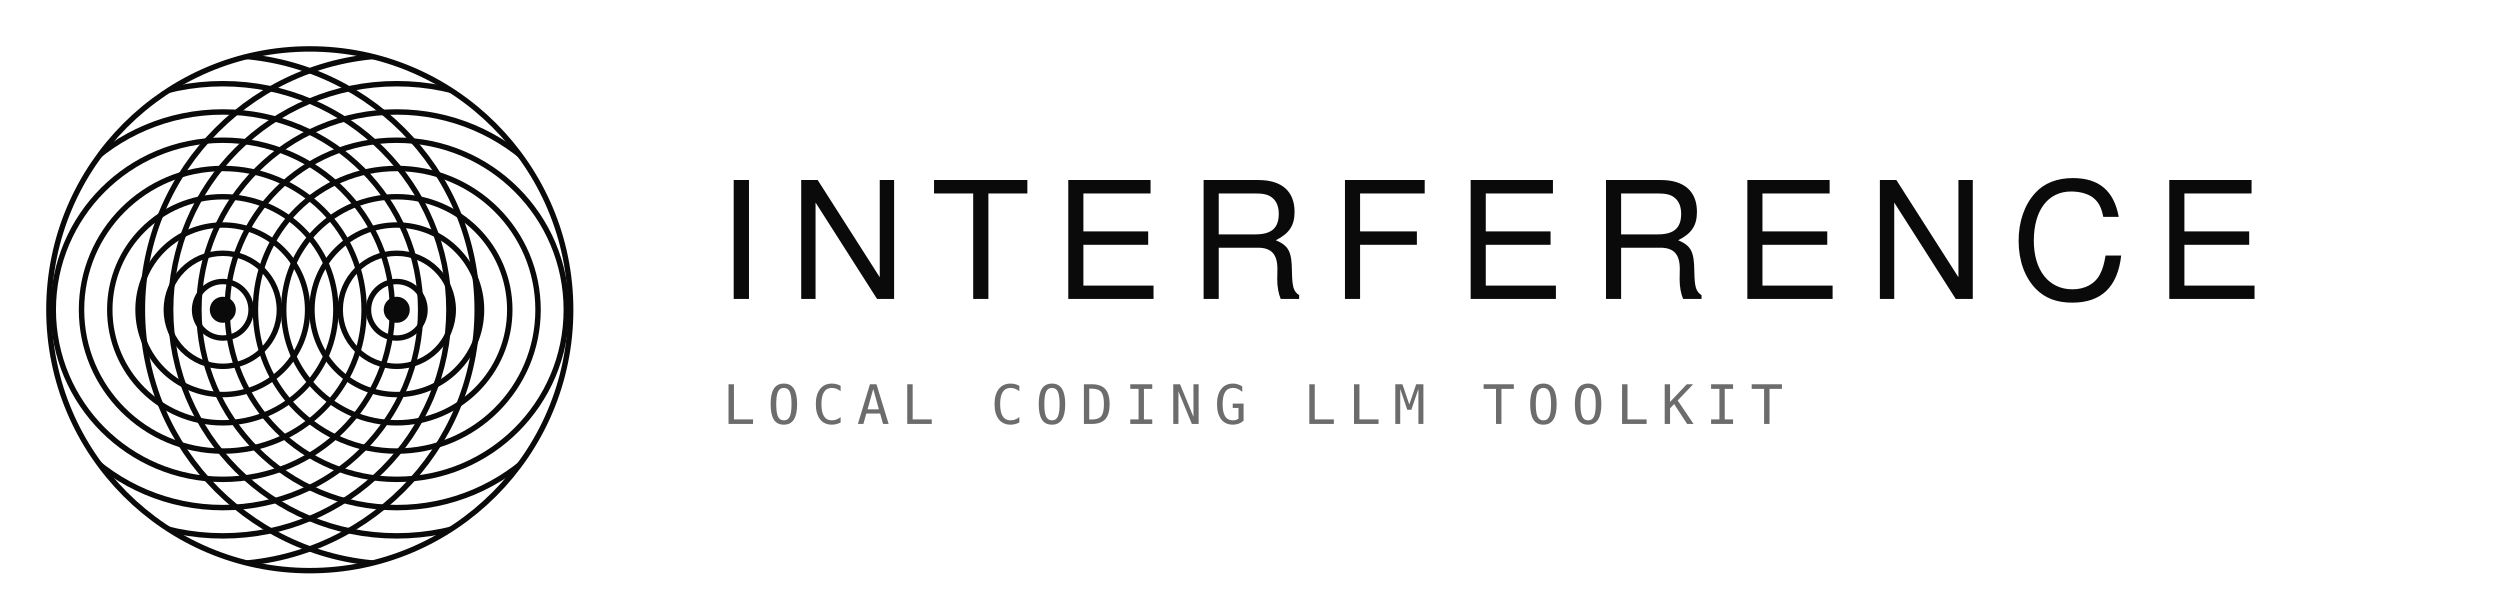
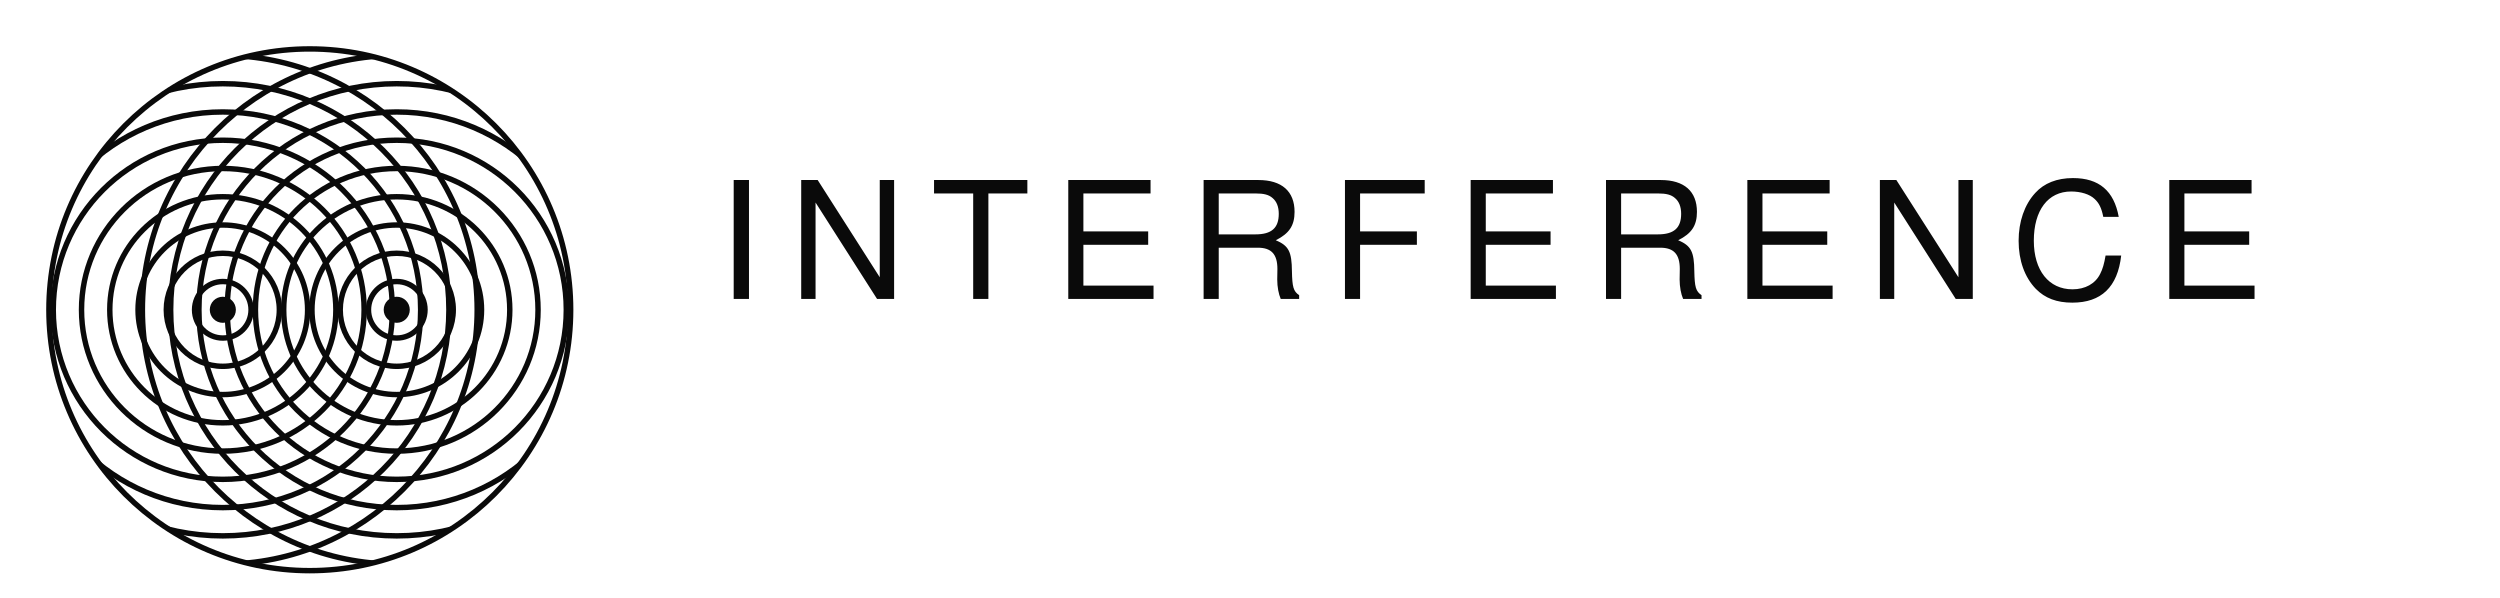
<svg xmlns="http://www.w3.org/2000/svg" viewBox="0 0 460 110" width="460" height="110" role="img" aria-label="Interference">
  <defs>
    <clipPath id="lk-clip-l">
      <circle cx="50" cy="50" r="48" />
    </clipPath>
  </defs>
  <g transform="translate(7,7)">
    <g clip-path="url(#lk-clip-l)" fill="none" stroke="#0a0a0a" stroke-width="1">
      <circle cx="34" cy="50" r="5.2" />
      <circle cx="34" cy="50" r="10.4" />
      <circle cx="34" cy="50" r="15.6" />
      <circle cx="34" cy="50" r="20.8" />
      <circle cx="34" cy="50" r="26" />
      <circle cx="34" cy="50" r="31.2" />
      <circle cx="34" cy="50" r="36.4" />
      <circle cx="34" cy="50" r="41.6" />
      <circle cx="34" cy="50" r="46.8" />
      <circle cx="66" cy="50" r="5.2" />
      <circle cx="66" cy="50" r="10.4" />
      <circle cx="66" cy="50" r="15.6" />
      <circle cx="66" cy="50" r="20.8" />
      <circle cx="66" cy="50" r="26" />
      <circle cx="66" cy="50" r="31.2" />
      <circle cx="66" cy="50" r="36.4" />
      <circle cx="66" cy="50" r="41.6" />
      <circle cx="66" cy="50" r="46.8" />
    </g>
    <circle cx="34" cy="50" r="2.4" fill="#0a0a0a" />
    <circle cx="66" cy="50" r="2.4" fill="#0a0a0a" />
    <circle cx="50" cy="50" r="48" fill="none" stroke="#0a0a0a" stroke-width="1" />
  </g>
  <g transform="translate(132,0)" fill="#0a0a0a">
    <text x="0" y="55" font-family="'Helvetica Neue', Helvetica, Arial, sans-serif" font-weight="500" font-size="30" letter-spacing="4.8">INTERFERENCE</text>
-     <text x="1" y="78" font-family="'JetBrains Mono', 'IBM Plex Mono', ui-monospace, monospace" font-weight="500" font-size="10" letter-spacing="2.2" opacity="0.6">LOCAL CODING LLM TOOLKIT</text>
  </g>
</svg>
